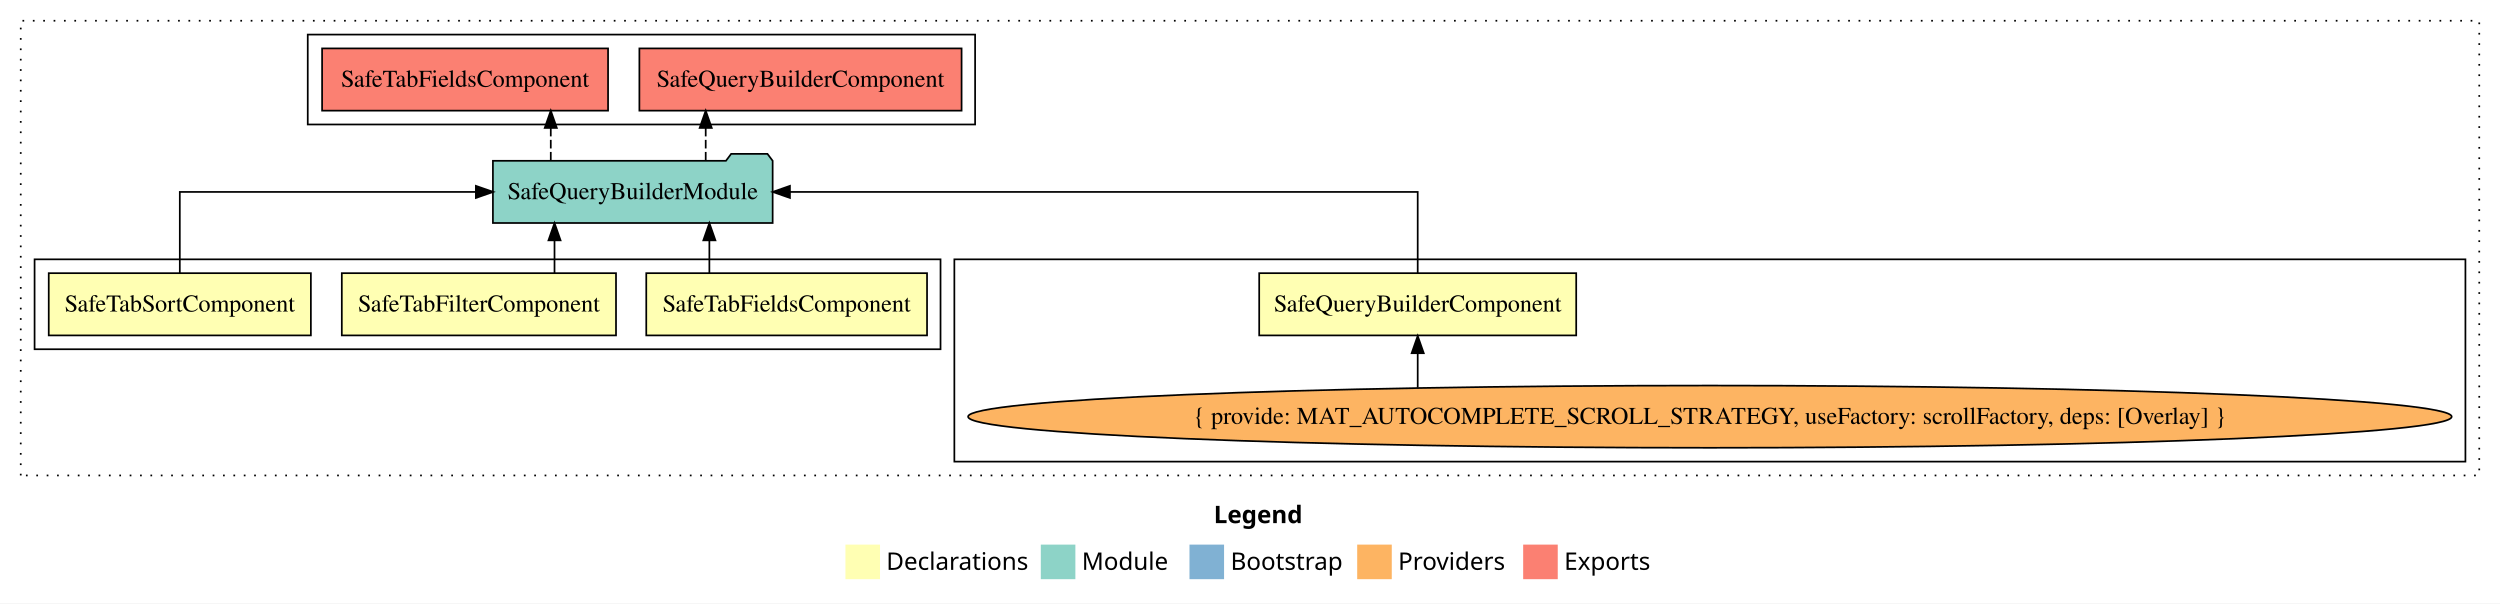
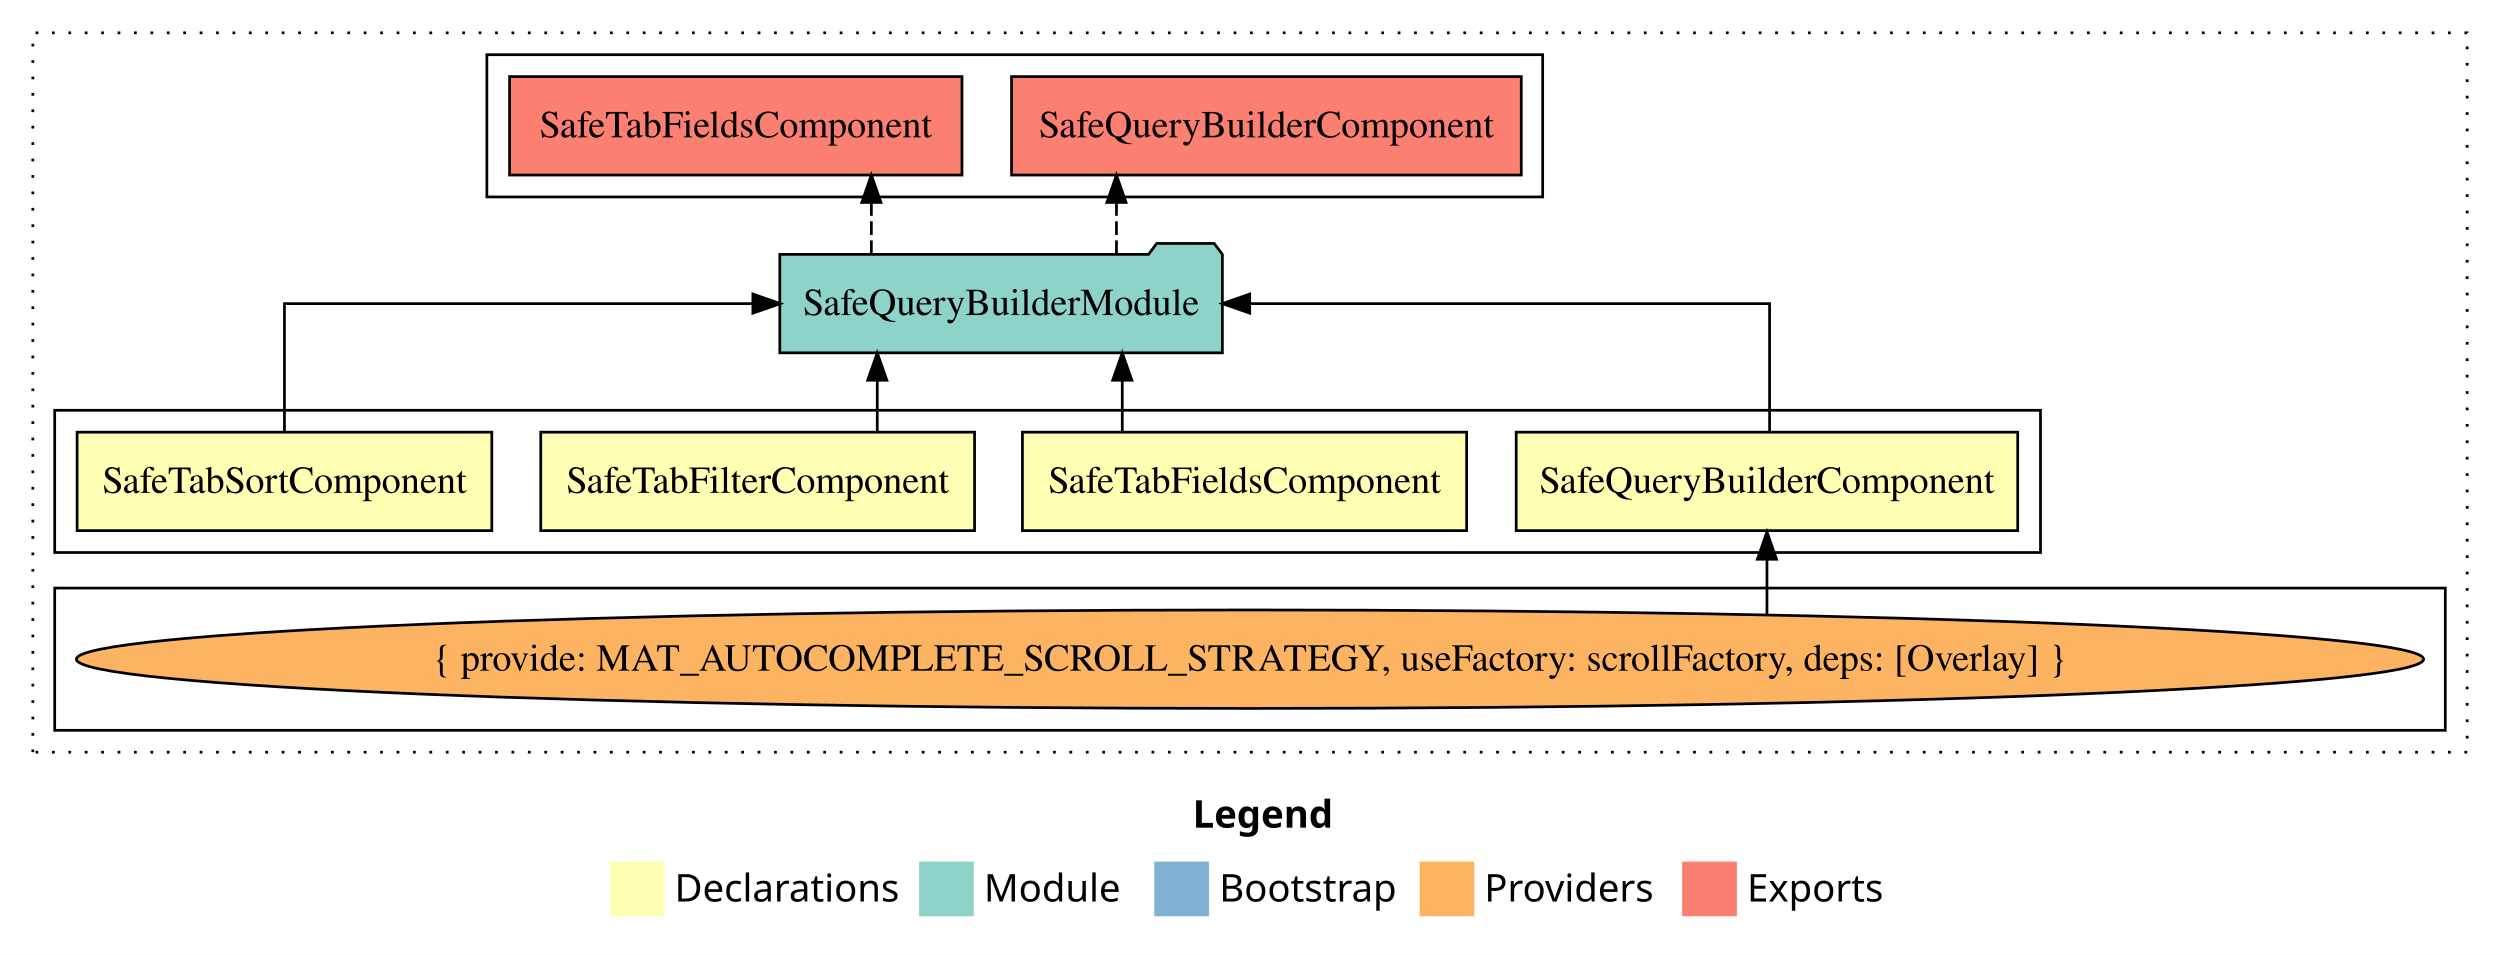
- <svg xmlns="http://www.w3.org/2000/svg" width="1446pt" height="349pt" viewBox="0.00 0.00 1446.00 349.00">
+ <svg xmlns="http://www.w3.org/2000/svg" width="914pt" height="349pt" viewBox="0.00 0.00 914.00 349.00">
  <g id="graph0" class="graph" transform="scale(1 1) rotate(0) translate(4 345)">
-     <polygon fill="white" stroke="transparent" points="-4,4 -4,-345 1442,-345 1442,4 -4,4" />
-     <text text-anchor="start" x="698.01" y="-42.4" font-family="sans-serif" font-weight="bold" font-size="14.00">Legend</text>
-     <polygon fill="#ffffb3" stroke="transparent" points="485,-10 485,-30 505,-30 505,-10 485,-10" />
-     <text text-anchor="start" x="508.63" y="-15.4" font-family="sans-serif" font-size="14.00">  Declarations</text>
-     <polygon fill="#8dd3c7" stroke="transparent" points="598,-10 598,-30 618,-30 618,-10 598,-10" />
-     <text text-anchor="start" x="621.73" y="-15.4" font-family="sans-serif" font-size="14.00">  Module</text>
-     <polygon fill="#80b1d3" stroke="transparent" points="684,-10 684,-30 704,-30 704,-10 684,-10" />
-     <text text-anchor="start" x="707.78" y="-15.4" font-family="sans-serif" font-size="14.00">  Bootstrap</text>
-     <polygon fill="#fdb462" stroke="transparent" points="781,-10 781,-30 801,-30 801,-10 781,-10" />
-     <text text-anchor="start" x="804.67" y="-15.4" font-family="sans-serif" font-size="14.00">  Providers</text>
-     <polygon fill="#fb8072" stroke="transparent" points="877,-10 877,-30 897,-30 897,-10 877,-10" />
-     <text text-anchor="start" x="900.73" y="-15.4" font-family="sans-serif" font-size="14.00">  Exports</text>
+     <polygon fill="white" stroke="transparent" points="-4,4 -4,-345 910,-345 910,4 -4,4" />
+     <text text-anchor="start" x="432.01" y="-42.4" font-family="sans-serif" font-weight="bold" font-size="14.00">Legend</text>
+     <polygon fill="#ffffb3" stroke="transparent" points="219,-10 219,-30 239,-30 239,-10 219,-10" />
+     <text text-anchor="start" x="242.63" y="-15.4" font-family="sans-serif" font-size="14.00">  Declarations</text>
+     <polygon fill="#8dd3c7" stroke="transparent" points="332,-10 332,-30 352,-30 352,-10 332,-10" />
+     <text text-anchor="start" x="355.73" y="-15.4" font-family="sans-serif" font-size="14.00">  Module</text>
+     <polygon fill="#80b1d3" stroke="transparent" points="418,-10 418,-30 438,-30 438,-10 418,-10" />
+     <text text-anchor="start" x="441.78" y="-15.4" font-family="sans-serif" font-size="14.00">  Bootstrap</text>
+     <polygon fill="#fdb462" stroke="transparent" points="515,-10 515,-30 535,-30 535,-10 515,-10" />
+     <text text-anchor="start" x="538.67" y="-15.4" font-family="sans-serif" font-size="14.00">  Providers</text>
+     <polygon fill="#fb8072" stroke="transparent" points="611,-10 611,-30 631,-30 631,-10 611,-10" />
+     <text text-anchor="start" x="634.73" y="-15.4" font-family="sans-serif" font-size="14.00">  Exports</text>
    <g id="clust1" class="cluster">
-       <polygon fill="none" stroke="black" stroke-dasharray="1,5" points="8,-70 8,-333 1430,-333 1430,-70 8,-70" />
+       <polygon fill="none" stroke="black" stroke-dasharray="1,5" points="8,-70 8,-333 898,-333 898,-70 8,-70" />
    </g>
-     <g id="clust3" class="cluster">
-       <polygon fill="none" stroke="black" points="548,-78 548,-195 1422,-195 1422,-78 548,-78" />
+     <g id="clust2" class="cluster">
+       <polygon fill="none" stroke="black" points="16,-143 16,-195 742,-195 742,-143 16,-143" />
    </g>
    <g id="clust8" class="cluster">
      <polygon fill="none" stroke="black" points="174,-273 174,-325 560,-325 560,-273 174,-273" />
    </g>
-     <g id="clust2" class="cluster">
-       <polygon fill="none" stroke="black" points="16,-143 16,-195 540,-195 540,-143 16,-143" />
+     <g id="clust3" class="cluster">
+       <polygon fill="none" stroke="black" points="16,-78 16,-130 890,-130 890,-78 16,-78" />
    </g>
    <g id="node1" class="node">
-       <polygon fill="#ffffb3" stroke="black" points="907.68,-187 724.32,-187 724.32,-151 907.68,-151 907.68,-187" />
-       <text text-anchor="middle" x="816" y="-164.8" font-family="Times,serif" font-size="14.00">SafeQueryBuilderComponent</text>
+       <polygon fill="#ffffb3" stroke="black" points="733.68,-187 550.32,-187 550.32,-151 733.68,-151 733.68,-187" />
+       <text text-anchor="middle" x="642" y="-164.8" font-family="Times,serif" font-size="14.00">SafeQueryBuilderComponent</text>
    </g>
    <g id="node5" class="node">
      <polygon fill="#8dd3c7" stroke="black" points="442.9,-252 439.9,-256 418.9,-256 415.9,-252 281.1,-252 281.1,-216 442.9,-216 442.9,-252" />
      <text text-anchor="middle" x="362" y="-229.8" font-family="Times,serif" font-size="14.00">SafeQueryBuilderModule</text>
    </g>
    <g id="edge1" class="edge">
-       <path fill="none" stroke="black" d="M816,-187.11C816,-206.34 816,-234 816,-234 816,-234 452.9,-234 452.9,-234" />
-       <polygon fill="black" stroke="black" points="452.9,-230.5 442.9,-234 452.9,-237.5 452.9,-230.5" />
+       <path fill="none" stroke="black" d="M642.96,-187.11C642.96,-206.34 642.96,-234 642.96,-234 642.96,-234 452.89,-234 452.89,-234" />
+       <polygon fill="black" stroke="black" points="452.89,-230.5 442.89,-234 452.89,-237.5 452.89,-230.5" />
    </g>
    <g id="node2" class="node">
      <polygon fill="#ffffb3" stroke="black" points="532.2,-187 369.8,-187 369.8,-151 532.2,-151 532.2,-187" />
      <text text-anchor="middle" x="451" y="-164.8" font-family="Times,serif" font-size="14.00">SafeTabFieldsComponent</text>
    </g>
    <g id="edge3" class="edge">
      <path fill="none" stroke="black" d="M406.3,-187.11C406.3,-187.11 406.3,-205.99 406.3,-205.99" />
      <polygon fill="black" stroke="black" points="402.8,-205.99 406.3,-215.99 409.8,-205.99 402.8,-205.99" />
    </g>
    <g id="node3" class="node">
      <polygon fill="#ffffb3" stroke="black" points="352.3,-187 193.7,-187 193.7,-151 352.3,-151 352.3,-187" />
      <text text-anchor="middle" x="273" y="-164.8" font-family="Times,serif" font-size="14.00">SafeTabFilterComponent</text>
    </g>
    <g id="edge4" class="edge">
      <path fill="none" stroke="black" d="M316.73,-187.11C316.73,-187.11 316.73,-205.99 316.73,-205.99" />
      <polygon fill="black" stroke="black" points="313.23,-205.99 316.73,-215.99 320.23,-205.99 313.23,-205.99" />
    </g>
    <g id="node4" class="node">
      <polygon fill="#ffffb3" stroke="black" points="175.81,-187 24.19,-187 24.19,-151 175.81,-151 175.81,-187" />
      <text text-anchor="middle" x="100" y="-164.8" font-family="Times,serif" font-size="14.00">SafeTabSortComponent</text>
    </g>
    <g id="edge5" class="edge">
      <path fill="none" stroke="black" d="M100,-187.11C100,-206.34 100,-234 100,-234 100,-234 271.25,-234 271.25,-234" />
      <polygon fill="black" stroke="black" points="271.25,-237.5 281.25,-234 271.25,-230.5 271.25,-237.5" />
    </g>
    <g id="node7" class="node">
      <polygon fill="#fb8072" stroke="black" points="552.18,-317 365.82,-317 365.82,-281 552.18,-281 552.18,-317" />
      <text text-anchor="middle" x="459" y="-294.8" font-family="Times,serif" font-size="14.00">SafeQueryBuilderComponent </text>
    </g>
    <g id="edge6" class="edge">
      <path fill="none" stroke="black" stroke-dasharray="5,2" d="M404.18,-252.11C404.18,-252.11 404.18,-270.99 404.18,-270.99" />
      <polygon fill="black" stroke="black" points="400.68,-270.99 404.18,-280.99 407.68,-270.99 400.68,-270.99" />
    </g>
    <g id="node8" class="node">
      <polygon fill="#fb8072" stroke="black" points="347.7,-317 182.3,-317 182.3,-281 347.7,-281 347.7,-317" />
      <text text-anchor="middle" x="265" y="-294.8" font-family="Times,serif" font-size="14.00">SafeTabFieldsComponent </text>
    </g>
    <g id="edge7" class="edge">
      <path fill="none" stroke="black" stroke-dasharray="5,2" d="M314.57,-252.11C314.57,-252.11 314.57,-270.99 314.57,-270.99" />
      <polygon fill="black" stroke="black" points="311.07,-270.99 314.57,-280.99 318.07,-270.99 311.07,-270.99" />
    </g>
    <g id="node6" class="node">
-       <ellipse fill="#fdb462" stroke="black" cx="985" cy="-104" rx="429.07" ry="18" />
-       <text text-anchor="middle" x="985" y="-99.8" font-family="Times,serif" font-size="14.00">{ provide: MAT_AUTOCOMPLETE_SCROLL_STRATEGY, useFactory: scrollFactory, deps: [Overlay] }</text>
+       <ellipse fill="#fdb462" stroke="black" cx="453" cy="-104" rx="429.07" ry="18" />
+       <text text-anchor="middle" x="453" y="-99.8" font-family="Times,serif" font-size="14.00">{ provide: MAT_AUTOCOMPLETE_SCROLL_STRATEGY, useFactory: scrollFactory, deps: [Overlay] }</text>
    </g>
    <g id="edge2" class="edge">
-       <path fill="none" stroke="black" d="M816,-120.74C816,-120.74 816,-140.72 816,-140.72" />
-       <polygon fill="black" stroke="black" points="812.5,-140.72 816,-150.72 819.5,-140.72 812.5,-140.72" />
+       <path fill="none" stroke="black" d="M642,-120.4C642,-120.4 642,-140.54 642,-140.54" />
+       <polygon fill="black" stroke="black" points="638.5,-140.54 642,-150.54 645.5,-140.54 638.5,-140.54" />
    </g>
  </g>
</svg>
